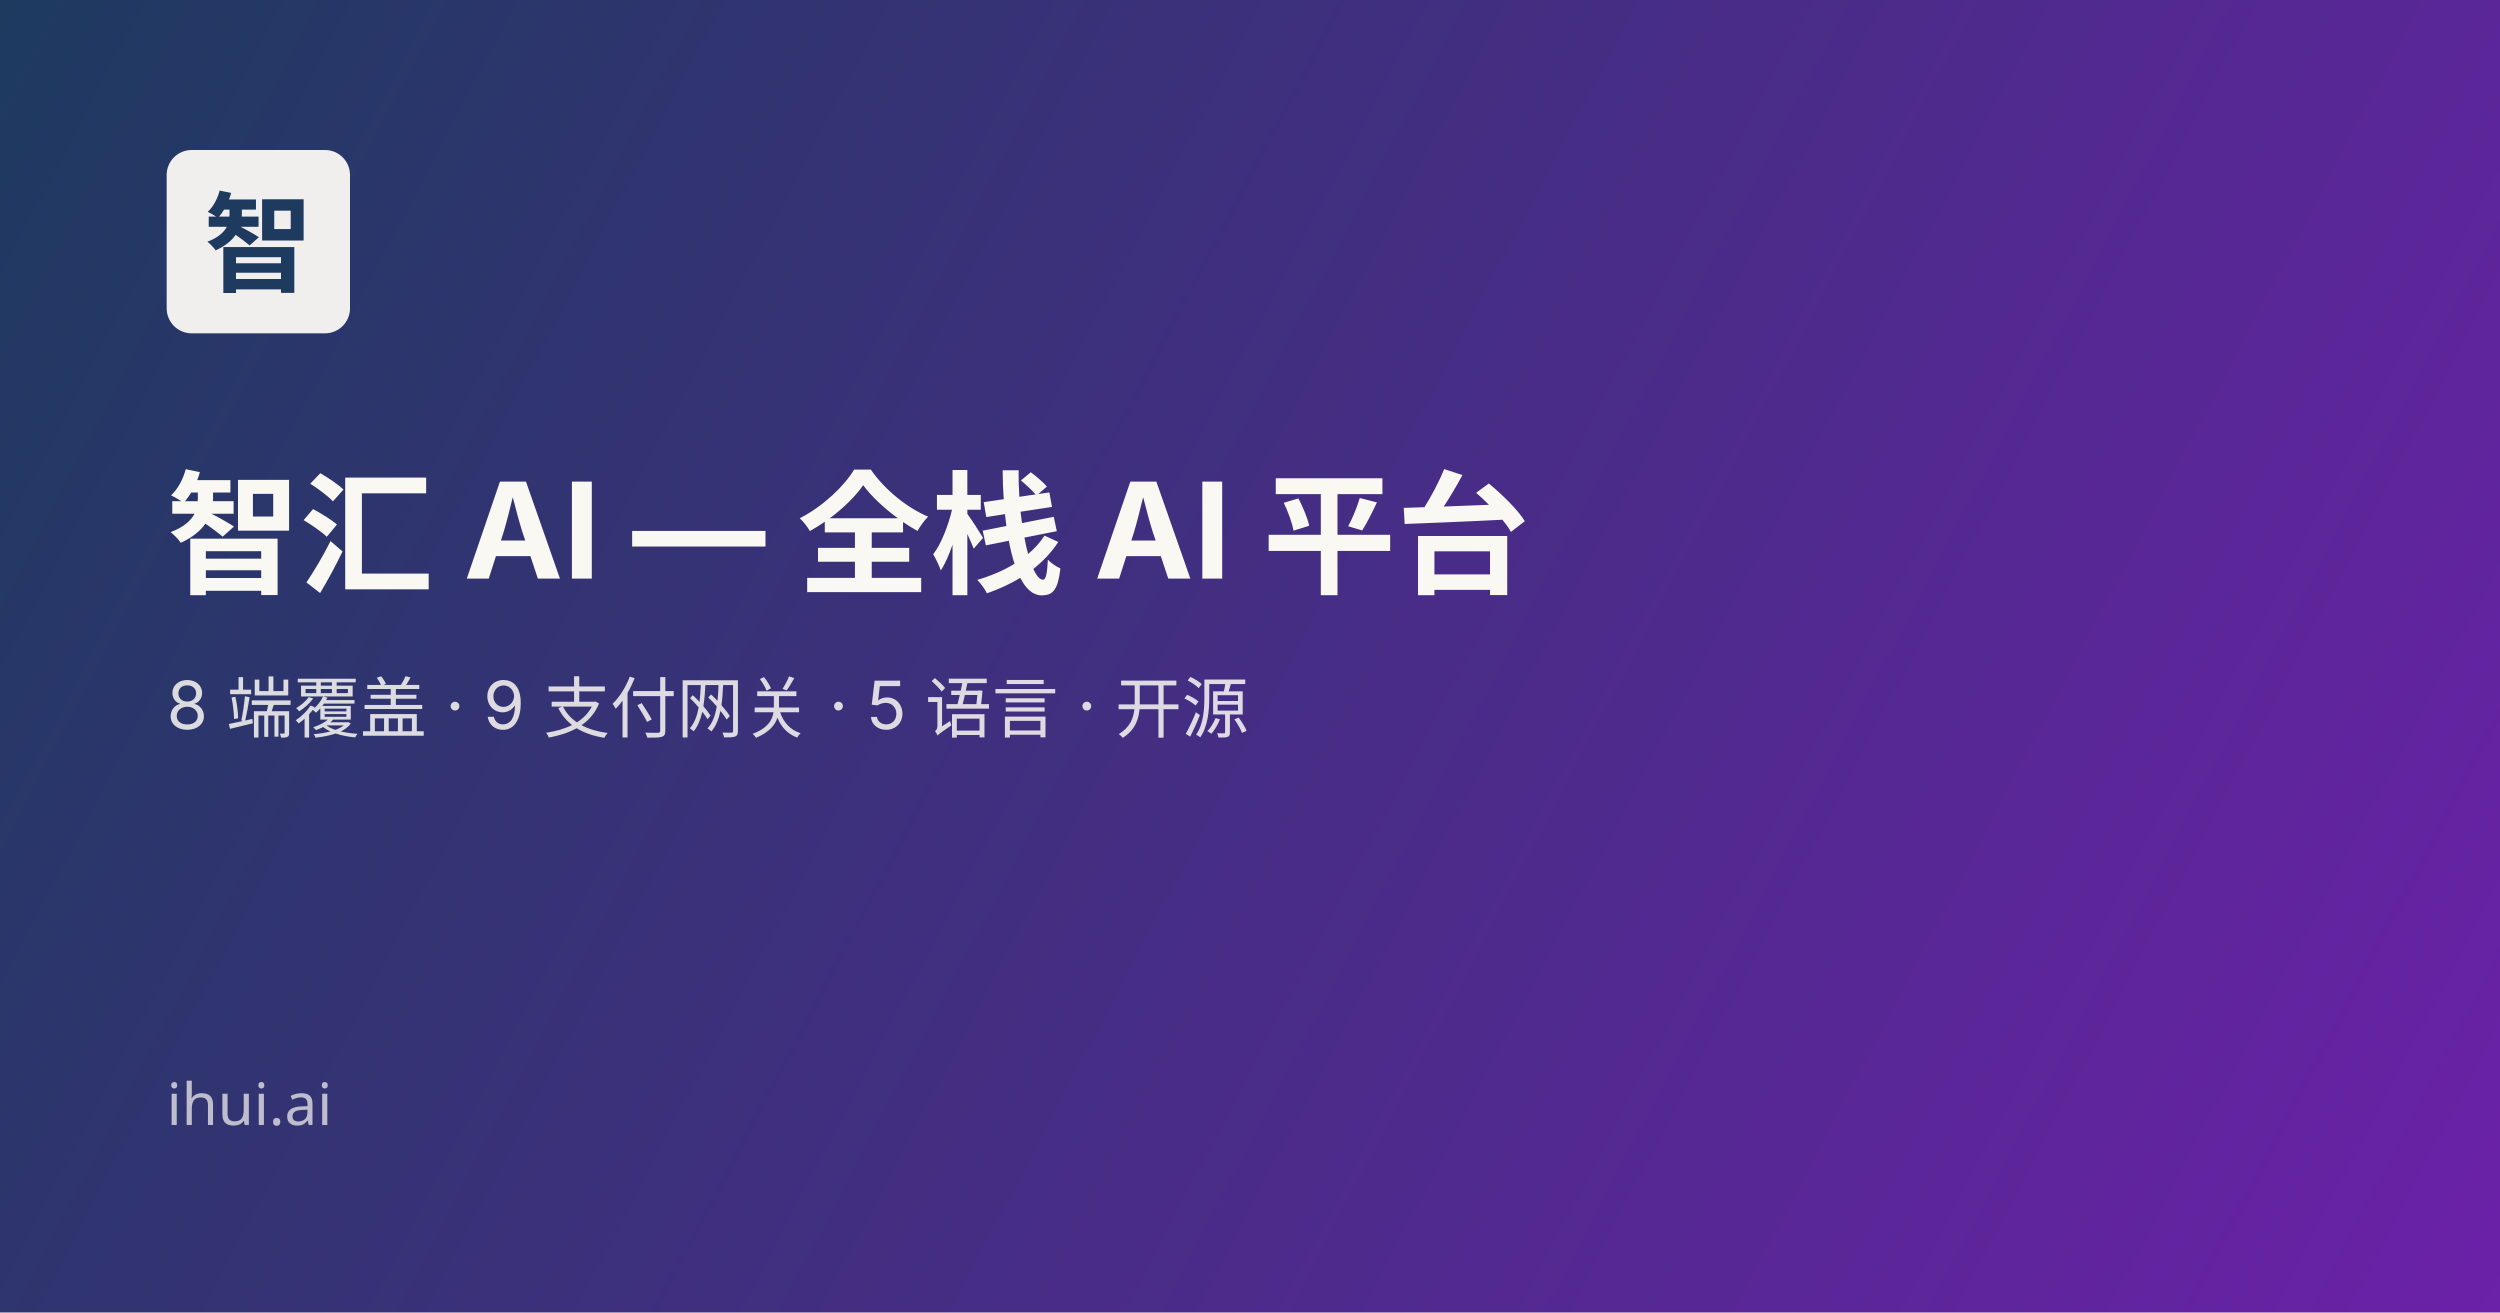
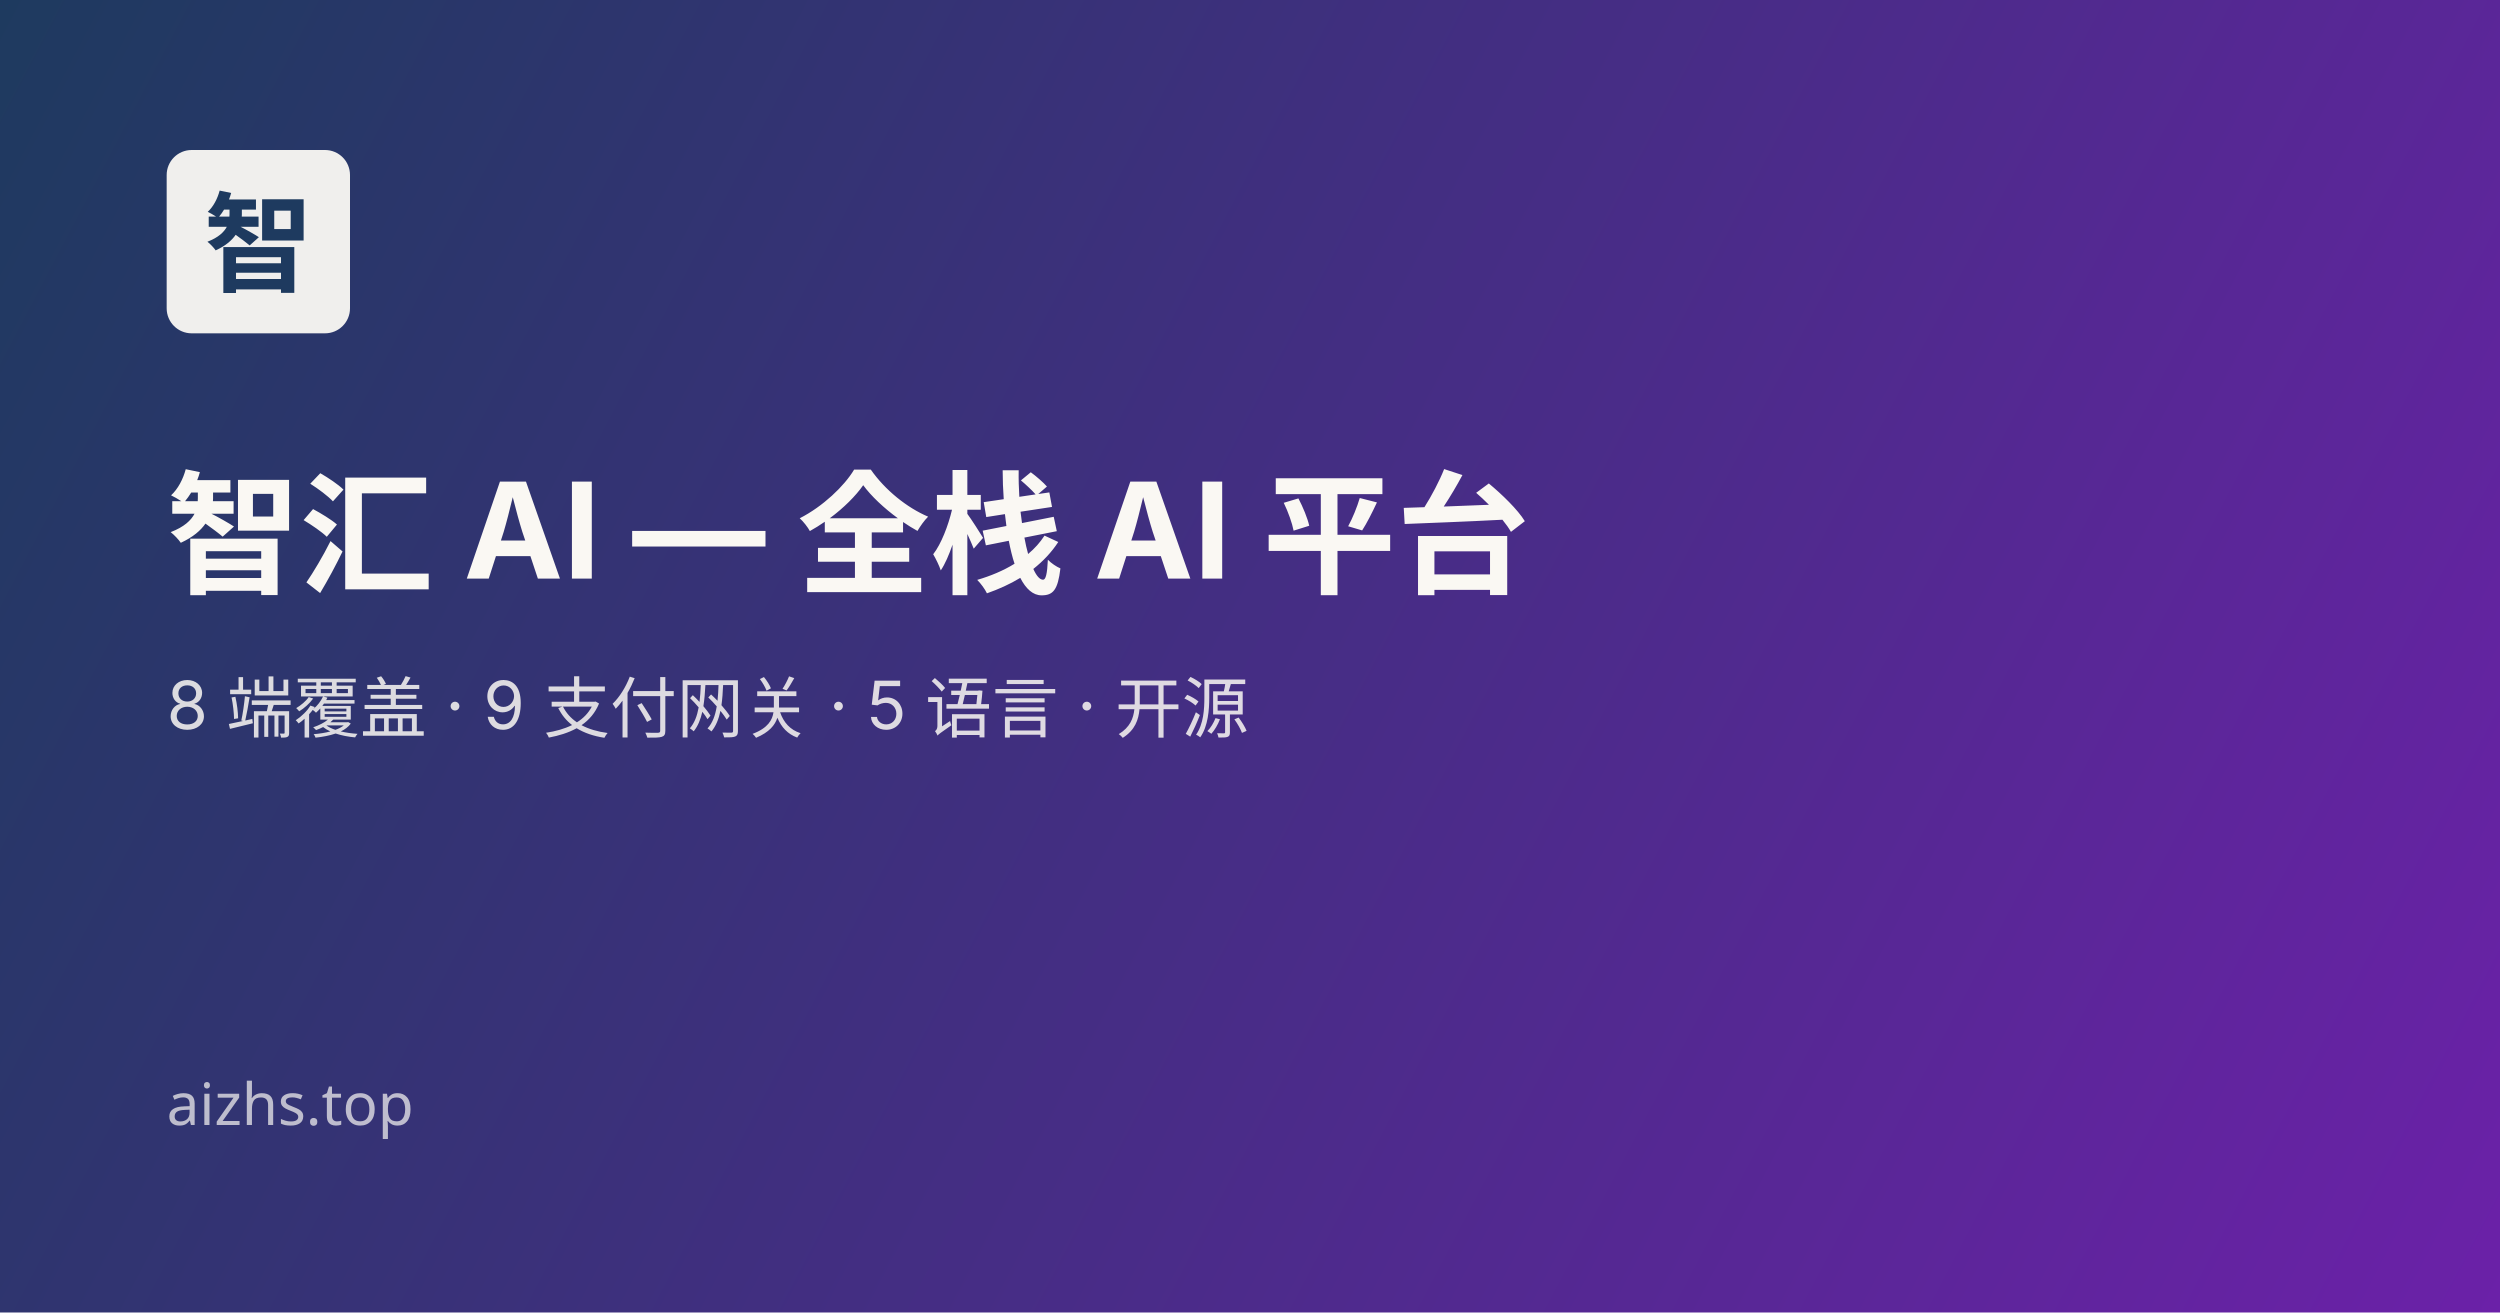
<svg xmlns="http://www.w3.org/2000/svg" viewBox="0 0 1200 630" width="1200" height="630">
  <defs>
    <linearGradient id="bg-gradient" x1="0" y1="0" x2="1200" y2="630" gradientUnits="userSpaceOnUse">
      <stop offset="0" stop-color="#1E3A5F" />
      <stop offset="1" stop-color="#6B21A8" />
    </linearGradient>
  </defs>
  <rect width="1200" height="630" fill="url(#bg-gradient)" />
  <rect x="80" y="72" width="88" height="88" rx="12" fill="#FAF8F3" opacity="0.95" />
  <text x="124" y="136" text-anchor="middle" font-family="system-ui, -apple-system, 'PingFang SC', 'Microsoft YaHei', sans-serif" font-size="52" font-weight="700" fill="#1E3A5F">智</text>
  <text x="80" y="280" font-family="system-ui, -apple-system, 'PingFang SC', 'Microsoft YaHei', sans-serif" font-size="64" font-weight="700" fill="#FAF8F3">智汇 AI — 全栈 AI 平台</text>
  <text x="80" y="350" font-family="system-ui, -apple-system, 'PingFang SC', 'Microsoft YaHei', sans-serif" font-size="32" font-weight="400" fill="#FAF8F3" opacity="0.85">8 端覆盖 · 9 支付网关 · 5 语言 · 开源</text>
-   <text x="80" y="540" font-family="system-ui, sans-serif" font-size="28" font-weight="500" fill="#FAF8F3" opacity="0.7">ihui.ai</text>
+   <text x="80" y="540" font-family="system-ui, sans-serif" font-size="28" font-weight="500" fill="#FAF8F3" opacity="0.7">aizhs.top</text>
</svg>
